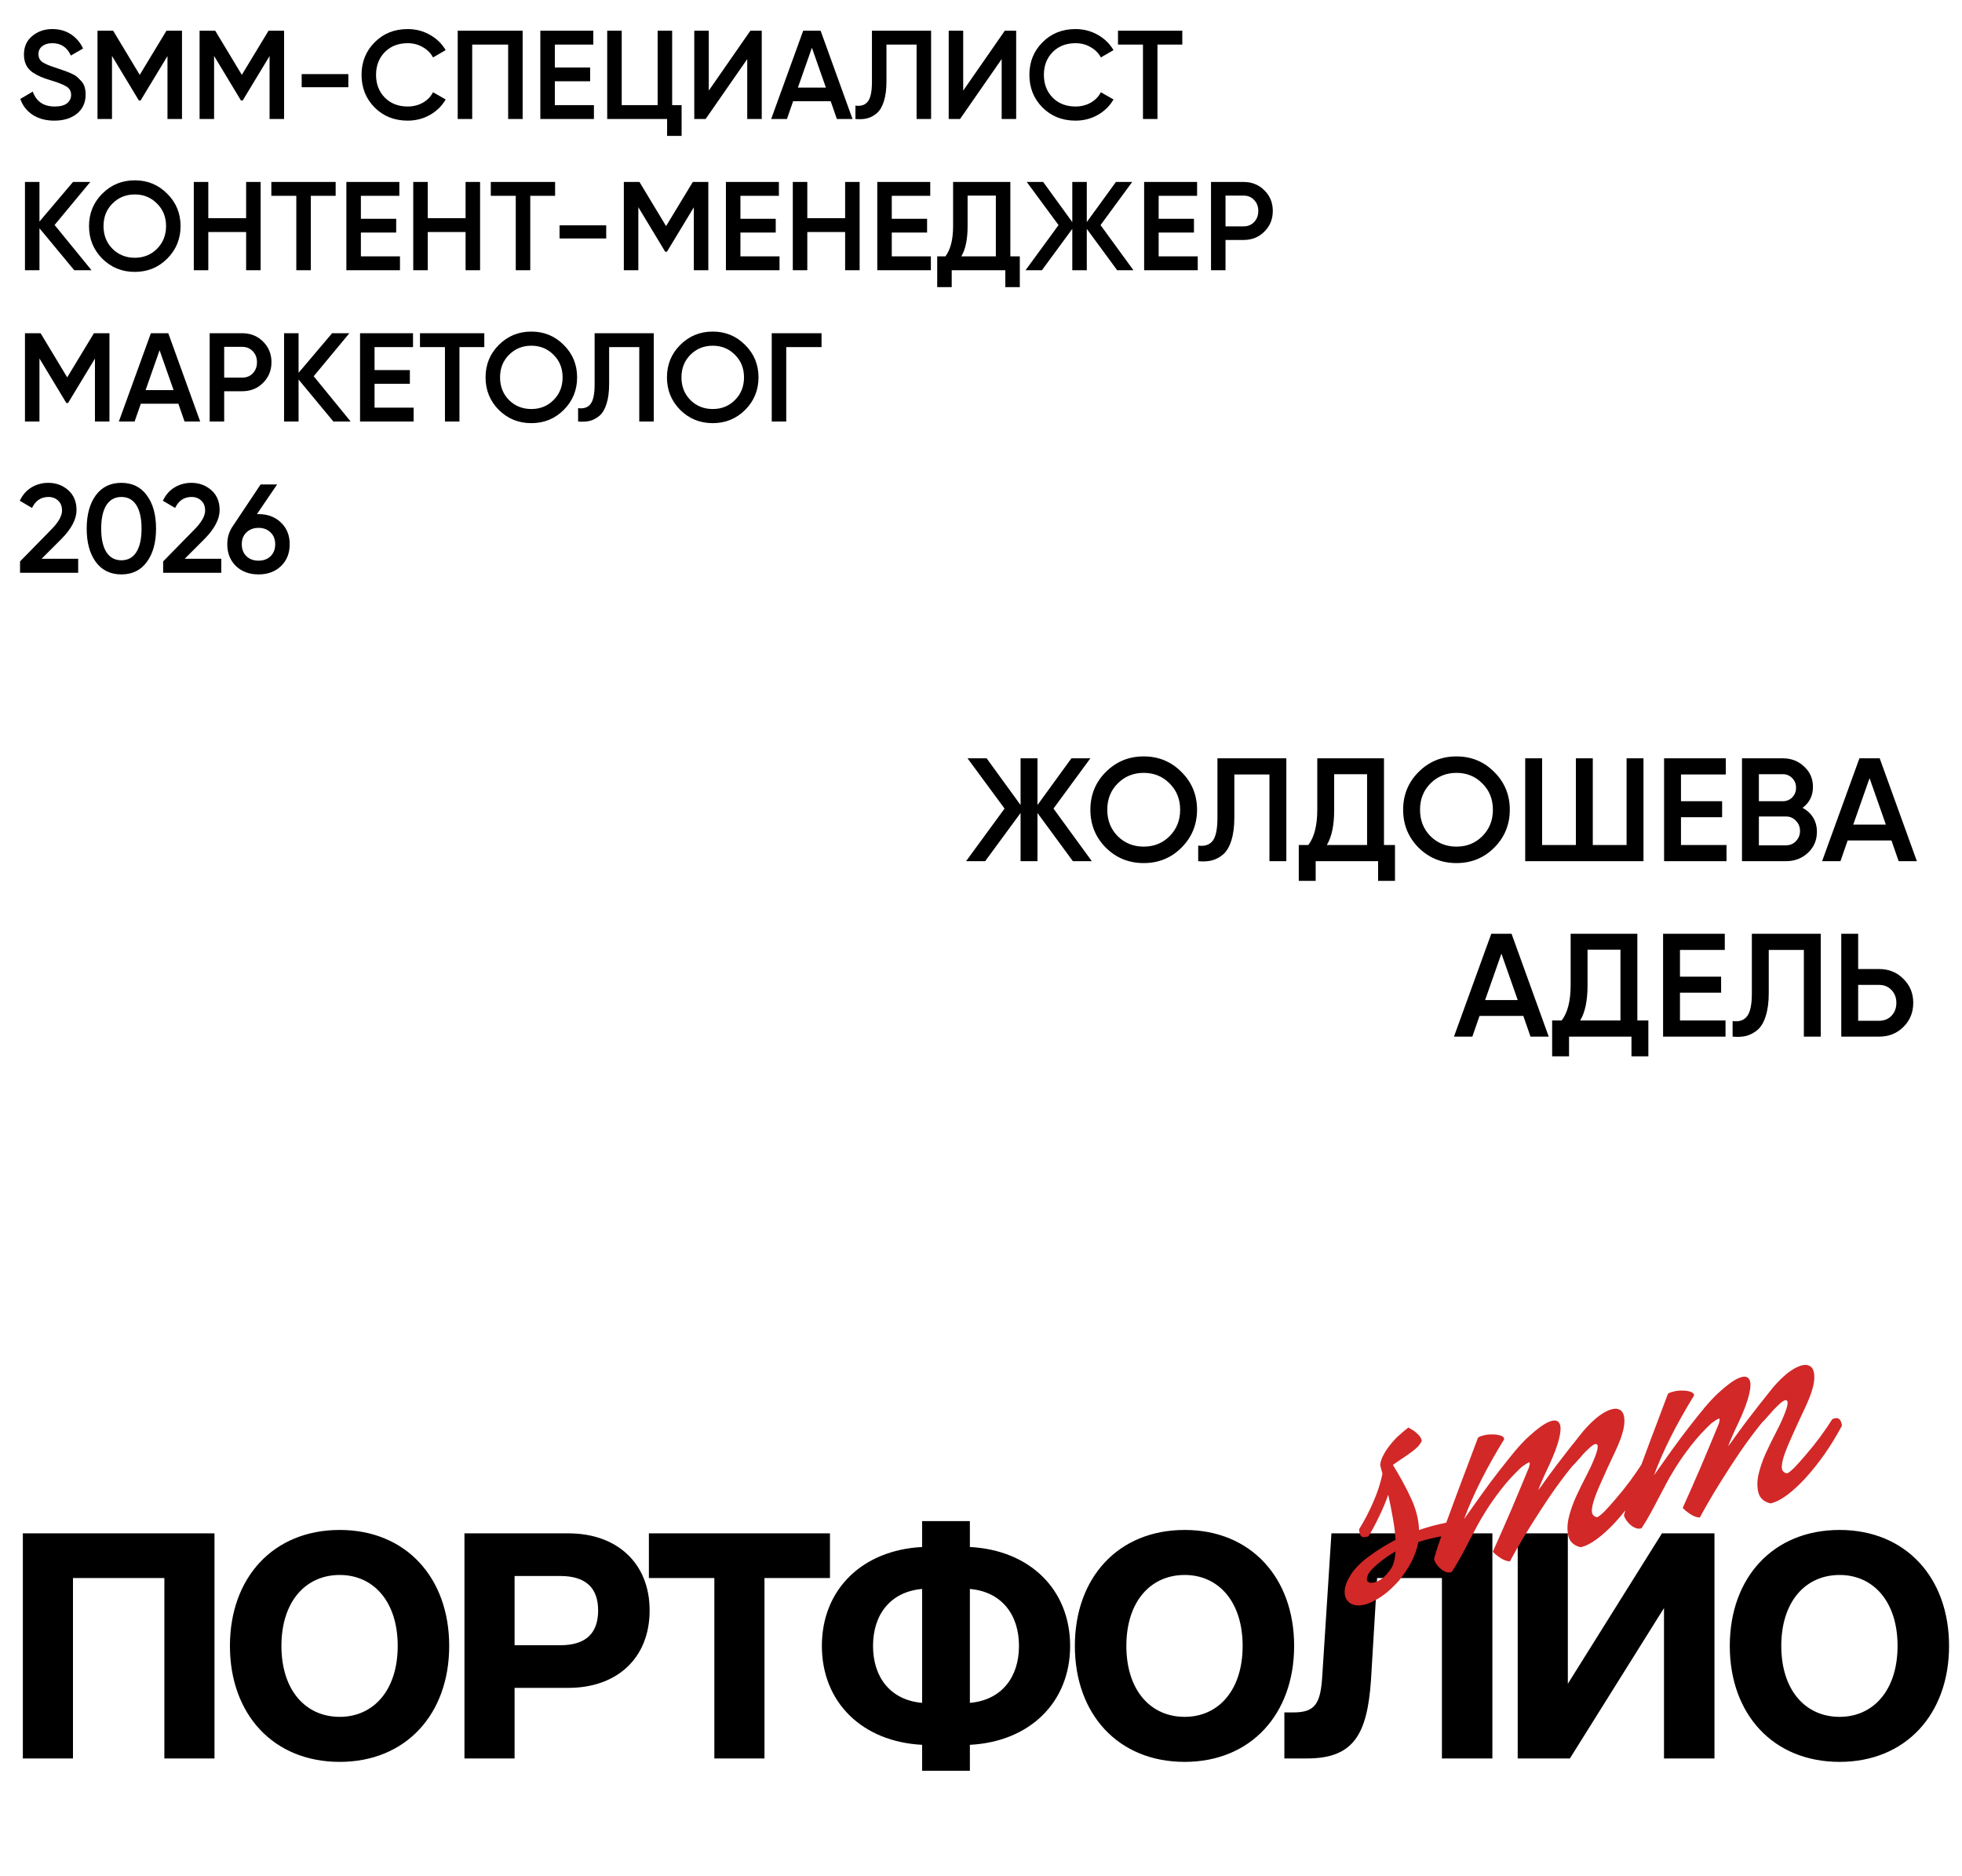
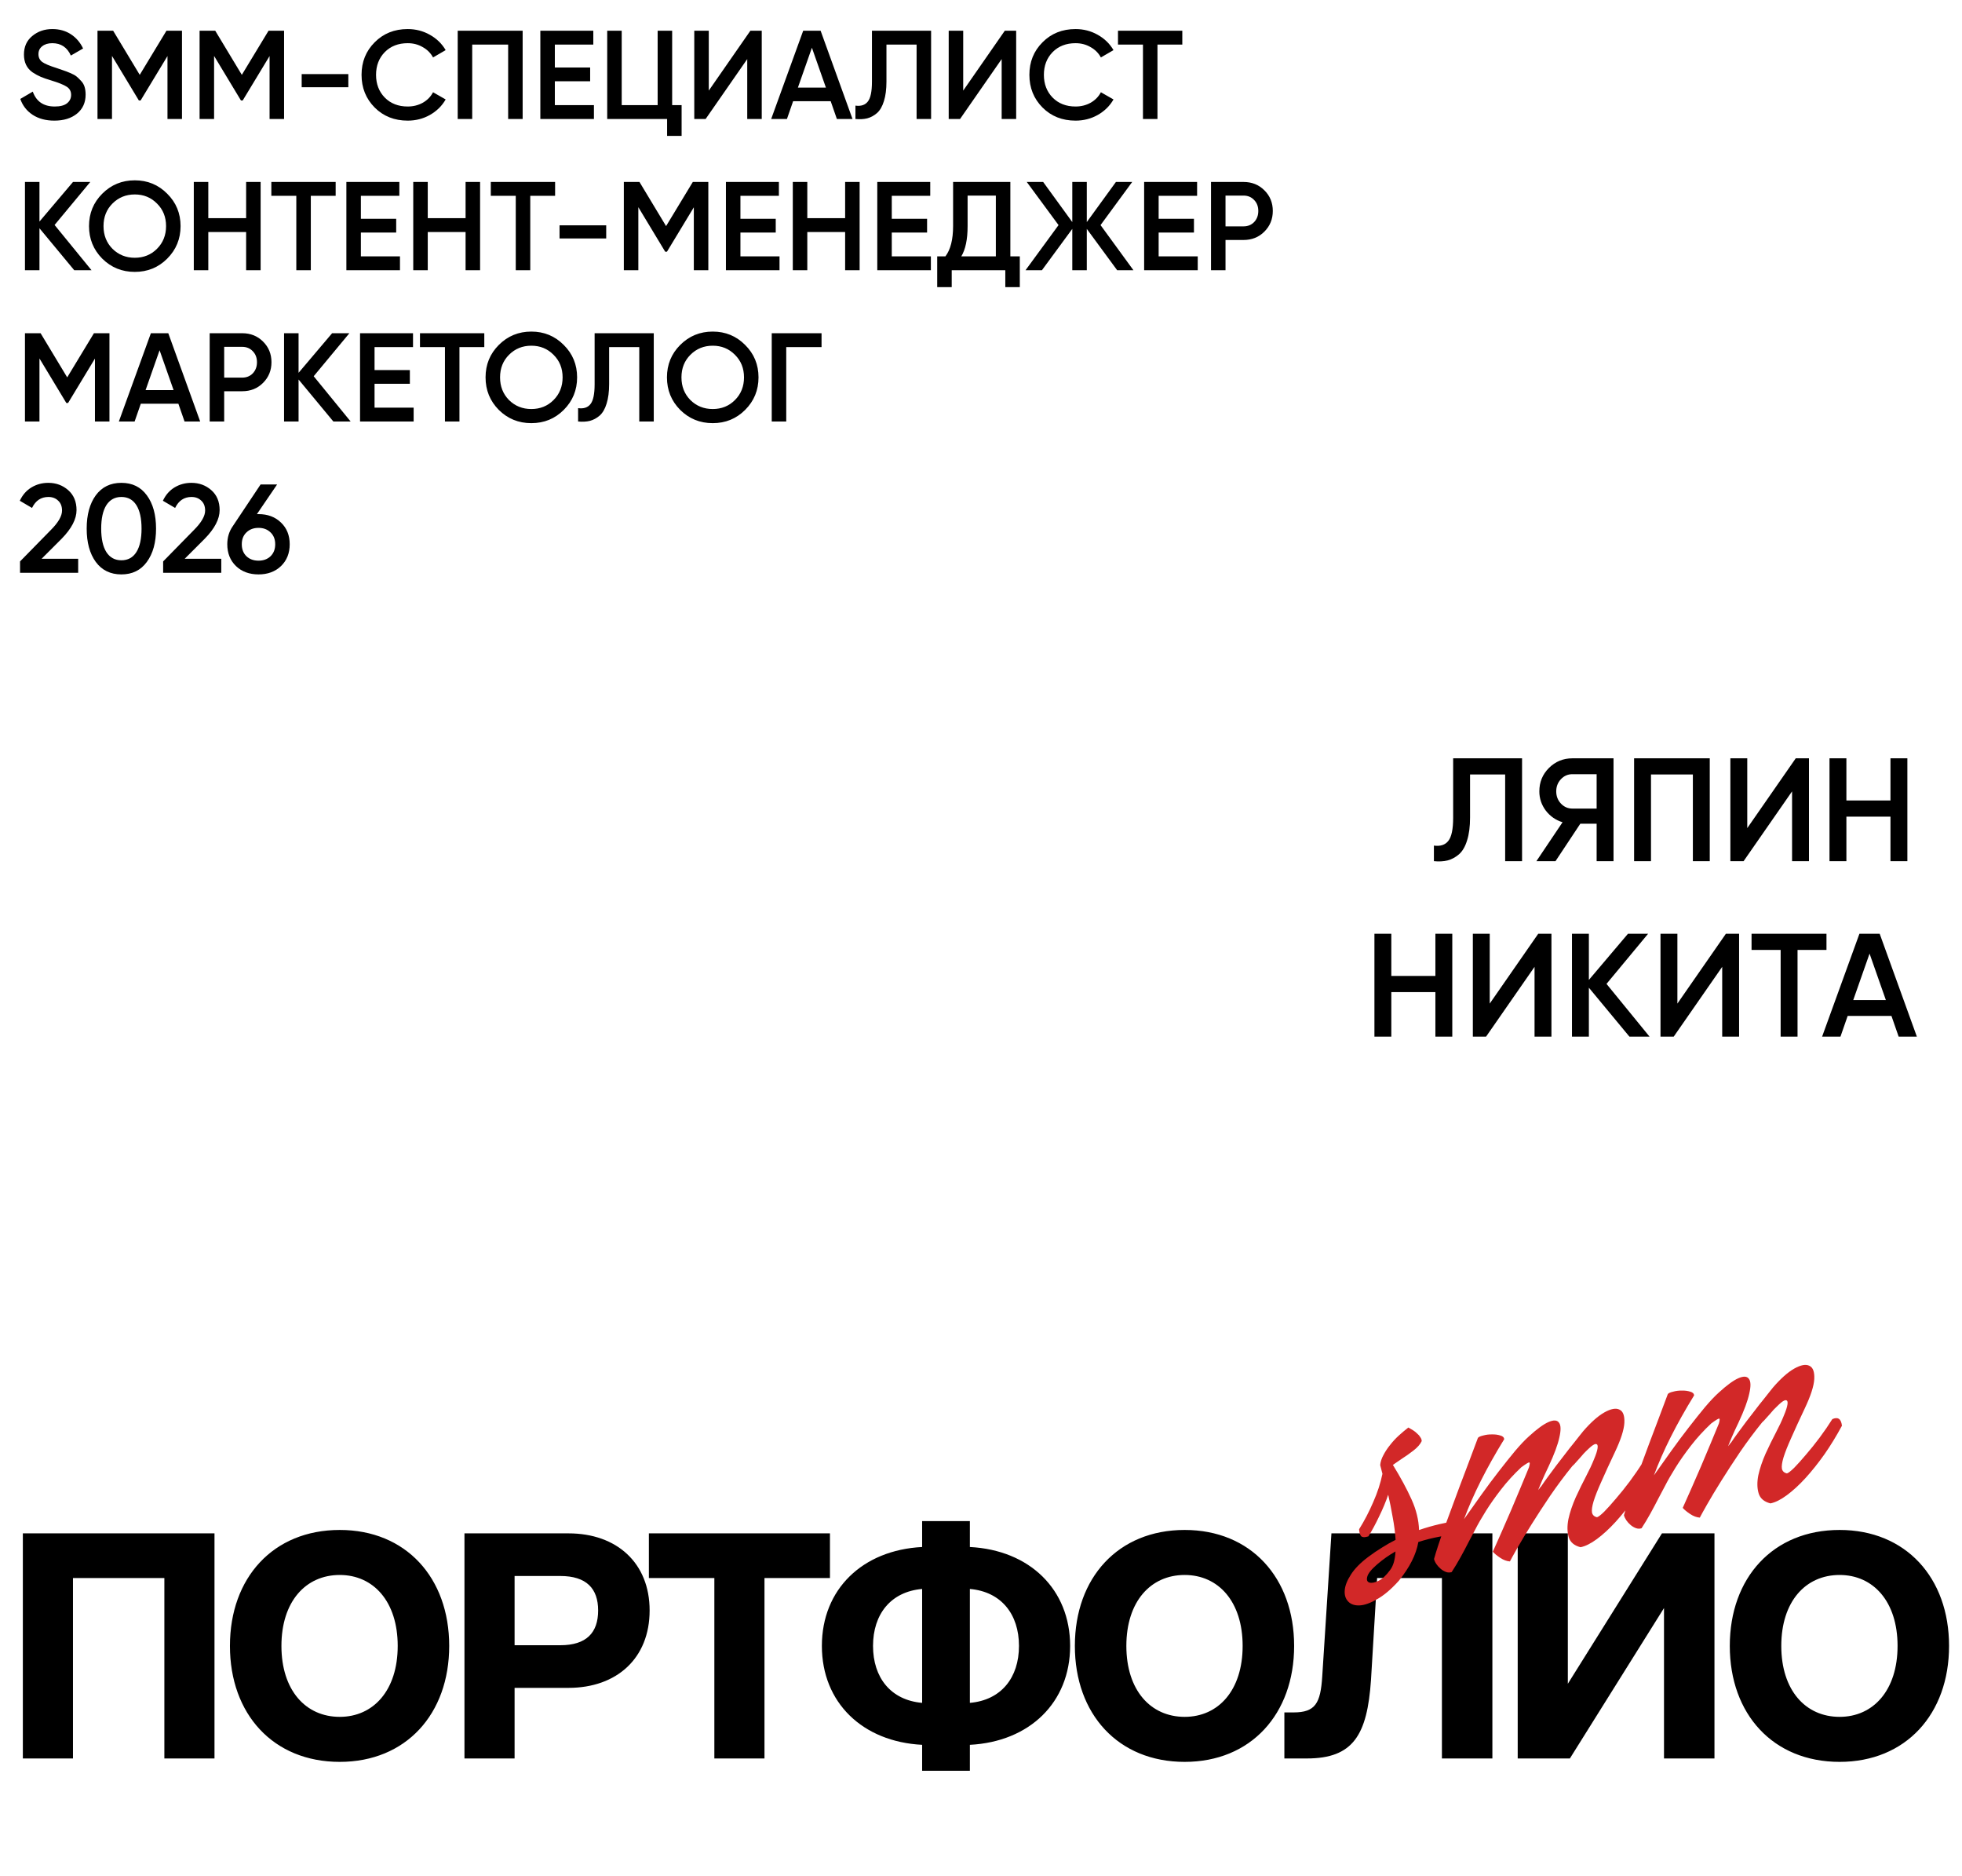
<svg xmlns="http://www.w3.org/2000/svg" width="973" height="930" viewBox="0 0 973 930" fill="none">
  <path d="M11.331 871.909V760.296H106.371V871.909H81.512V782.449H36.19V871.909H11.331ZM168.484 873.6C135.507 873.6 114.03 849.925 114.03 816.102C114.03 782.28 135.507 758.605 168.484 758.605C201.292 758.605 222.769 782.28 222.769 816.102C222.769 849.925 201.292 873.6 168.484 873.6ZM139.566 816.102C139.566 838.087 151.573 851.278 168.484 851.278C185.226 851.278 197.233 838.087 197.233 816.102C197.233 794.118 185.226 780.927 168.484 780.927C151.573 780.927 139.566 794.118 139.566 816.102ZM230.336 760.296H281.915C305.929 760.296 322.164 775.008 322.164 798.515C322.164 822.19 305.929 836.903 281.915 836.903H255.196V871.909H230.336V760.296ZM255.196 815.764H277.857C290.878 815.764 296.628 809.507 296.628 798.515C296.628 787.692 290.878 781.435 277.857 781.435H255.196V815.764ZM379.123 871.909H354.263V782.449H321.794V760.296H411.592V782.449H379.123V871.909ZM480.981 877.997H457.305V865.145C427.711 863.623 407.586 844.175 407.586 816.102C407.586 788.03 427.711 768.582 457.305 767.06V754.208H480.981V767.06C510.575 768.582 530.7 788.03 530.7 816.102C530.7 844.175 510.575 863.623 480.981 865.145V877.997ZM432.953 816.102C432.953 831.83 441.747 842.991 457.305 844.344V787.861C441.747 789.214 432.953 800.375 432.953 816.102ZM480.981 844.344C496.539 842.991 505.333 831.83 505.333 816.102C505.333 800.375 496.539 789.214 480.981 787.861V844.344ZM587.504 873.6C554.527 873.6 533.05 849.925 533.05 816.102C533.05 782.28 554.527 758.605 587.504 758.605C620.311 758.605 641.789 782.28 641.789 816.102C641.789 849.925 620.311 873.6 587.504 873.6ZM558.586 816.102C558.586 838.087 570.593 851.278 587.504 851.278C604.246 851.278 616.253 838.087 616.253 816.102C616.253 794.118 604.246 780.927 587.504 780.927C570.593 780.927 558.586 794.118 558.586 816.102ZM648.11 871.909H636.949V849.079H641.515C652.338 849.079 654.875 844.513 655.721 831.322L660.287 760.296H740.107V871.909H715.079V782.449H682.947L679.903 833.014C678.043 860.241 671.11 871.909 648.11 871.909ZM752.666 871.909V760.296H777.526V834.874L824.2 760.296H850.244V871.909H825.215V797.331L778.54 871.909H752.666ZM912.297 873.6C879.32 873.6 857.843 849.925 857.843 816.102C857.843 782.28 879.32 758.605 912.297 758.605C945.105 758.605 966.582 782.28 966.582 816.102C966.582 849.925 945.105 873.6 912.297 873.6ZM883.379 816.102C883.379 838.087 895.386 851.278 912.297 851.278C929.039 851.278 941.046 838.087 941.046 816.102C941.046 794.118 929.039 780.927 912.297 780.927C895.386 780.927 883.379 794.118 883.379 816.102Z" fill="black" />
  <path d="M693.689 783.825C689.846 788.082 686.223 791.139 682.821 792.997C679.509 794.91 676.639 795.917 674.211 796.018C671.783 796.118 669.912 795.477 668.597 794.096C667.283 792.714 666.709 790.893 666.877 788.632C667.028 786.3 668.035 783.693 669.898 780.811C671.745 777.858 674.66 774.887 678.643 771.9C680.864 770.238 683.082 768.73 685.298 767.377C687.569 765.933 689.838 764.644 692.104 763.508C691.88 759.883 691.405 756.163 690.678 752.347C690.006 748.442 689.26 744.708 688.437 741.144C687.251 744.635 685.746 748.238 683.922 751.952C682.171 755.65 680.4 758.932 678.61 761.796C676.68 762.394 675.432 762.299 674.867 761.51C674.358 760.632 674.07 759.549 674.003 758.263C676.632 754.056 678.968 749.572 681.01 744.811C683.125 740.033 684.65 735.353 685.584 730.772L684.468 726.433C684.625 724.788 685.162 723.132 686.08 721.465C686.981 719.725 688.088 718.052 689.403 716.447C690.701 714.769 692.142 713.211 693.725 711.773C695.308 710.335 696.881 709.015 698.441 707.812C699.141 708.187 699.893 708.626 700.699 709.13C701.504 709.633 702.209 710.198 702.814 710.825C703.474 711.362 703.997 711.969 704.383 712.646C704.825 713.233 705.048 713.871 705.054 714.559C704.338 716.103 703.006 717.636 701.059 719.158C699.112 720.679 697.104 722.1 695.034 723.421C694.245 723.986 693.484 724.506 692.751 724.981C692.091 725.44 691.431 725.899 690.771 726.358C694.569 732.529 697.643 738.216 699.993 743.419C702.326 748.549 703.573 753.623 703.735 758.641C707.142 757.472 710.555 756.493 713.973 755.705C717.391 754.916 720.799 754.245 724.194 753.691C724.698 753.881 725.053 754.259 725.26 754.824C725.523 755.299 725.657 755.881 725.663 756.569C725.741 757.241 725.674 757.946 725.461 758.684C725.305 759.333 725.005 759.862 724.563 760.27C720.916 760.729 717.33 761.288 713.805 761.948C710.28 762.608 706.806 763.486 703.382 764.583C702.347 770.72 699.116 777.134 693.689 783.825ZM683.057 775.592C680.114 778.11 678.447 780.18 678.055 781.802C677.647 783.352 677.982 784.308 679.062 784.672C680.142 785.036 681.65 784.764 683.585 783.858C685.577 782.862 687.502 781.078 689.359 778.504C690.954 776.451 691.852 773.371 692.053 769.265C688.87 771.072 685.871 773.181 683.057 775.592ZM783.821 767.165C780.649 766.365 778.688 764.672 777.938 762.088C777.189 759.503 777.153 756.524 777.83 753.15C778.579 749.76 779.785 746.188 781.447 742.434C783.181 738.664 784.874 735.209 786.524 732.07C788.175 728.932 789.484 726.14 790.452 723.696C791.493 721.234 792.097 719.371 792.265 718.107C792.489 716.753 792.212 716.051 791.434 716C790.729 715.933 789.529 716.708 787.834 718.325C786.95 719.141 786.139 719.941 785.4 720.725C784.734 721.491 784.069 722.258 783.403 723.024C782.793 723.701 782.183 724.378 781.573 725.055C781.036 725.715 780.418 726.355 779.719 726.976C775.903 731.687 772.247 736.59 768.75 741.687C765.326 746.767 762.215 751.544 759.418 756.02C756.676 760.406 754.352 764.274 752.444 767.625C750.592 770.887 749.375 773.083 748.793 774.213C747.238 774.112 745.646 773.522 744.018 772.442C742.39 771.362 741.16 770.344 740.326 769.387C741.686 766.316 743.149 763.029 744.715 759.527C746.265 755.952 747.843 752.333 749.449 748.668C751.038 744.931 752.571 741.284 754.048 737.725C755.581 734.078 756.982 730.69 758.252 727.563C758.717 725.924 758.759 725.11 758.378 725.121C758.054 725.043 756.745 725.843 754.451 727.521C750.674 731.073 747.312 734.76 744.364 738.581C741.471 742.313 738.962 745.879 736.836 749.28C734.71 752.682 732.961 755.728 731.591 758.419C730.203 761.037 729.162 763.001 728.469 764.31C727.098 767.001 725.71 769.619 724.306 772.164C722.902 774.71 721.436 777.155 719.908 779.499C718.98 779.79 718.057 779.773 717.139 779.448C716.132 779.068 715.245 778.545 714.479 777.879C713.623 777.157 712.904 776.366 712.322 775.504C711.741 774.642 711.357 773.812 711.173 773.012C712.258 769.084 713.926 764.027 716.175 757.839C718.424 751.652 720.9 744.952 723.602 737.741C725.18 733.624 726.749 729.47 728.31 725.28C729.872 721.089 731.413 716.98 732.935 712.952C733.287 712.488 734.154 712.096 735.536 711.777C736.901 711.386 738.353 711.204 739.892 711.232C741.413 711.187 742.795 711.366 744.037 711.769C745.262 712.099 745.903 712.718 745.959 713.624C741.612 720.678 737.757 727.543 734.394 734.217C731.088 740.802 728.301 747.151 726.035 753.266C728.805 749.333 731.667 745.302 734.621 741.174C737.575 737.045 740.47 733.16 743.307 729.518C746.199 725.786 748.904 722.405 751.422 719.372C754.012 716.324 756.292 713.921 758.261 712.164C762.183 708.578 765.395 706.229 767.895 705.115C770.469 703.985 772.214 704.08 773.132 705.401C774.105 706.632 774.17 709.068 773.325 712.71C772.552 716.335 770.782 721.11 768.012 727.035C766.563 730.05 765.441 732.492 764.647 734.361C763.852 736.229 763.237 737.712 762.8 738.808C763.041 738.523 763.282 738.238 763.522 737.952C763.746 737.594 764.014 737.264 764.328 736.962C765.24 735.603 766.336 734.047 767.618 732.296C768.955 730.456 770.356 728.562 771.822 726.615C773.288 724.668 774.762 722.758 776.245 720.884C777.711 718.937 779.073 717.205 780.332 715.689C781.574 714.101 782.612 712.789 783.445 711.754C784.335 710.629 784.9 709.924 785.14 709.639C788.95 705.236 792.447 702.131 795.63 700.325C798.887 698.501 801.385 698.039 803.124 698.94C804.92 699.751 805.731 701.939 805.558 705.503C805.367 708.994 803.804 713.836 800.866 720.029C798.136 725.791 795.892 730.675 794.136 734.681C792.362 738.613 791.081 741.858 790.292 744.415C789.559 746.882 789.299 748.742 789.511 749.995C789.796 751.232 790.624 751.998 791.995 752.295C792.65 752.144 793.852 751.215 795.604 749.509C797.338 747.73 799.288 745.557 801.453 742.989C803.691 740.404 805.951 737.585 808.234 734.53C810.572 731.386 812.665 728.337 814.511 725.383C817.286 724.13 818.878 725.218 819.286 728.648C816.606 733.632 813.714 738.36 810.608 742.83C807.487 747.227 804.337 751.171 801.159 754.662C798.037 758.063 794.971 760.877 791.961 763.104C788.951 765.33 786.238 766.684 783.821 767.165ZM878 745.435C874.828 744.634 872.867 742.942 872.118 740.357C871.368 737.773 871.332 734.794 872.009 731.42C872.759 728.03 873.964 724.458 875.626 720.704C877.36 716.933 879.053 713.479 880.703 710.34C882.354 707.202 883.663 704.41 884.631 701.965C885.672 699.504 886.276 697.641 886.444 696.376C886.668 695.022 886.391 694.32 885.613 694.27C884.908 694.203 883.708 694.978 882.013 696.594C881.129 697.411 880.318 698.211 879.579 698.994C878.914 699.761 878.248 700.527 877.582 701.294C876.972 701.971 876.362 702.647 875.752 703.324C875.215 703.985 874.597 704.625 873.898 705.246C870.082 709.957 866.426 714.86 862.929 719.957C859.505 725.036 856.394 729.814 853.597 734.289C850.856 738.675 848.531 742.544 846.623 745.895C844.771 749.157 843.554 751.352 842.972 752.483C841.417 752.382 839.826 751.792 838.198 750.712C836.57 749.632 835.339 748.614 834.505 747.657C835.865 744.586 837.328 741.299 838.894 737.797C840.444 734.222 842.022 730.602 843.628 726.938C845.217 723.201 846.75 719.553 848.227 715.995C849.76 712.348 851.161 708.96 852.432 705.833C852.896 704.194 852.938 703.38 852.558 703.391C852.233 703.312 850.924 704.112 848.63 705.791C844.854 709.343 841.491 713.03 838.543 716.851C835.65 720.582 833.141 724.149 831.015 727.55C828.889 730.951 827.14 733.998 825.77 736.689C824.382 739.307 823.342 741.27 822.648 742.58C821.277 745.27 819.889 747.889 818.485 750.434C817.081 752.98 815.615 755.424 814.088 757.768C813.159 758.059 812.236 758.042 811.318 757.718C810.311 757.338 809.425 756.814 808.658 756.149C807.802 755.427 807.083 754.635 806.502 753.774C805.92 752.912 805.537 752.081 805.352 751.281C806.437 747.354 808.105 742.297 810.354 736.109C812.603 729.922 815.079 723.222 817.781 716.011C819.359 711.893 820.929 707.739 822.49 703.549C824.051 699.359 825.592 695.25 827.114 691.222C827.466 690.757 828.334 690.366 829.715 690.047C831.081 689.655 832.532 689.474 834.071 689.502C835.593 689.457 836.974 689.636 838.216 690.039C839.442 690.369 840.082 690.987 840.138 691.894C835.791 698.948 831.936 705.813 828.573 712.487C825.267 719.071 822.481 725.421 820.215 731.536C822.984 727.603 825.846 723.572 828.8 719.444C831.754 715.315 834.649 711.43 837.486 707.788C840.378 704.056 843.083 700.674 845.601 697.642C848.191 694.593 850.471 692.19 852.44 690.434C856.362 686.848 859.574 684.498 862.075 683.385C864.648 682.255 866.394 682.35 867.311 683.671C868.284 684.901 868.349 687.338 867.504 690.98C866.732 694.605 864.961 699.38 862.191 705.304C860.742 708.32 859.62 710.762 858.826 712.63C858.031 714.499 857.416 715.981 856.98 717.078C857.22 716.793 857.461 716.507 857.701 716.222C857.925 715.864 858.194 715.534 858.507 715.232C859.419 713.872 860.515 712.317 861.797 710.566C863.134 708.726 864.535 706.832 866.001 704.885C867.467 702.938 868.941 701.028 870.424 699.154C871.89 697.207 873.252 695.475 874.511 693.959C875.753 692.37 876.791 691.058 877.624 690.023C878.514 688.899 879.079 688.194 879.32 687.909C883.13 683.506 886.626 680.401 889.81 678.594C893.066 676.771 895.564 676.309 897.304 677.21C899.099 678.021 899.911 680.209 899.737 683.772C899.547 687.263 897.983 692.105 895.045 698.298C892.315 704.061 890.072 708.945 888.315 712.95C886.541 716.883 885.26 720.128 884.471 722.685C883.738 725.152 883.478 727.012 883.69 728.265C883.976 729.502 884.804 730.268 886.174 730.565C886.829 730.414 888.032 729.485 889.783 727.779C891.517 726 893.467 723.826 895.632 721.258C897.87 718.674 900.13 715.854 902.413 712.8C904.752 709.656 906.844 706.607 908.69 703.653C911.465 702.4 913.057 703.488 913.465 706.917C910.785 711.902 907.893 716.629 904.788 721.099C901.666 725.496 898.516 729.441 895.338 732.931C892.216 736.333 889.15 739.147 886.14 741.373C883.13 743.6 880.417 744.954 878 745.435Z" fill="#D22828" />
  <path d="M26.949 59.813C22.738 59.813 19.153 58.854 16.192 56.936C13.274 55.018 11.231 52.392 10.064 49.056L16.255 45.429C18.006 50.349 21.633 52.809 27.137 52.809C29.847 52.809 31.869 52.288 33.203 51.245C34.579 50.161 35.267 48.765 35.267 47.055C35.267 45.262 34.537 43.907 33.078 42.99C31.619 42.031 29.034 40.989 25.323 39.863C23.238 39.238 21.55 38.654 20.258 38.112C18.965 37.57 17.589 36.82 16.13 35.861C14.712 34.86 13.649 33.63 12.941 32.171C12.232 30.712 11.877 29.003 11.877 27.043C11.877 23.166 13.253 20.101 16.005 17.85C18.757 15.557 22.071 14.41 25.948 14.41C29.451 14.41 32.515 15.265 35.142 16.974C37.768 18.684 39.79 21.039 41.208 24.041L35.142 27.543C33.307 23.457 30.243 21.415 25.948 21.415C23.864 21.415 22.196 21.915 20.945 22.915C19.695 23.874 19.069 25.188 19.069 26.855C19.069 28.481 19.695 29.774 20.945 30.733C22.238 31.65 24.552 32.63 27.887 33.672C29.555 34.214 30.764 34.631 31.514 34.923C32.307 35.173 33.391 35.59 34.766 36.173C36.184 36.757 37.247 37.341 37.956 37.925C38.665 38.508 39.415 39.238 40.207 40.113C41.041 40.989 41.625 41.99 41.958 43.115C42.292 44.241 42.459 45.513 42.459 46.93C42.459 50.891 41.02 54.039 38.144 56.373C35.308 58.666 31.577 59.813 26.949 59.813ZM90.25 15.223V59H83.058V27.793L69.737 49.807H68.862L55.541 27.731V59H48.349V15.223H56.104L69.3 37.112L82.558 15.223H90.25ZM140.879 15.223V59H133.687V27.793L120.367 49.807H119.491L106.17 27.731V59H98.979V15.223H106.733L119.929 37.112L133.187 15.223H140.879ZM149.608 43.24V36.736H172.747V43.24H149.608ZM202.188 59.813C195.6 59.813 190.139 57.645 185.803 53.309C181.467 48.931 179.299 43.532 179.299 37.112C179.299 30.691 181.467 25.313 185.803 20.977C190.139 16.599 195.6 14.41 202.188 14.41C206.149 14.41 209.797 15.348 213.132 17.224C216.509 19.101 219.136 21.644 221.012 24.854L214.758 28.481C213.591 26.313 211.881 24.604 209.63 23.353C207.42 22.061 204.939 21.415 202.188 21.415C197.518 21.415 193.724 22.895 190.806 25.855C187.929 28.815 186.491 32.567 186.491 37.112C186.491 41.656 187.929 45.408 190.806 48.368C193.724 51.329 197.518 52.809 202.188 52.809C204.939 52.809 207.441 52.183 209.692 50.933C211.944 49.64 213.632 47.91 214.758 45.742L221.012 49.307C219.177 52.517 216.572 55.081 213.195 56.999C209.859 58.875 206.19 59.813 202.188 59.813ZM259.194 15.223V59H252.002V22.102H234.179V59H226.987V15.223H259.194ZM275.158 52.121H294.545V59H267.966V15.223H294.232V22.102H275.158V33.484H292.669V40.301H275.158V52.121ZM333.336 52.121H338.026V67.38H330.834V59H301.129V15.223H308.321V52.121H326.144V15.223H333.336V52.121ZM370.573 59V29.294L349.936 59H344.307V15.223H351.499V44.929L372.137 15.223H377.765V59H370.573ZM415.026 59L411.961 50.182H393.325L390.261 59H382.443L398.328 15.223H406.958L422.78 59H415.026ZM395.701 43.428H409.585L402.643 23.666L395.701 43.428ZM424.229 59V52.371C426.98 52.746 429.023 52.079 430.357 50.37C431.733 48.66 432.421 45.388 432.421 40.551V15.223H461.752V59H454.56V22.102H439.613V40.426C439.613 44.262 439.196 47.493 438.362 50.12C437.57 52.746 436.424 54.727 434.923 56.061C433.422 57.353 431.796 58.229 430.045 58.687C428.335 59.104 426.397 59.209 424.229 59ZM496.749 59V29.294L476.111 59H470.483V15.223H477.675V44.929L498.313 15.223H503.941V59H496.749ZM533.384 59.813C526.797 59.813 521.335 57.645 516.999 53.309C512.663 48.931 510.495 43.532 510.495 37.112C510.495 30.691 512.663 25.313 516.999 20.977C521.335 16.599 526.797 14.41 533.384 14.41C537.345 14.41 540.993 15.348 544.329 17.224C547.706 19.101 550.332 21.644 552.208 24.854L545.955 28.481C544.787 26.313 543.078 24.604 540.826 23.353C538.617 22.061 536.136 21.415 533.384 21.415C528.715 21.415 524.921 22.895 522.002 25.855C519.126 28.815 517.687 32.567 517.687 37.112C517.687 41.656 519.126 45.408 522.002 48.368C524.921 51.329 528.715 52.809 533.384 52.809C536.136 52.809 538.638 52.183 540.889 50.933C543.14 49.64 544.829 47.91 545.955 45.742L552.208 49.307C550.374 52.517 547.768 55.081 544.391 56.999C541.056 58.875 537.387 59.813 533.384 59.813ZM586.333 15.223V22.102H574.013V59H566.821V22.102H554.438V15.223H586.333ZM45.398 134H36.83L19.57 113.175V134H12.378V90.223H19.57V109.86L36.205 90.223H44.773L27.074 111.549L45.398 134ZM82.919 128.246C78.541 132.624 73.184 134.813 66.847 134.813C60.509 134.813 55.131 132.624 50.712 128.246C46.334 123.827 44.145 118.449 44.145 112.112C44.145 105.774 46.334 100.417 50.712 96.039C55.131 91.62 60.509 89.41 66.847 89.41C73.184 89.41 78.541 91.62 82.919 96.039C87.338 100.417 89.548 105.774 89.548 112.112C89.548 118.449 87.338 123.827 82.919 128.246ZM55.777 123.368C58.779 126.329 62.469 127.809 66.847 127.809C71.224 127.809 74.893 126.329 77.853 123.368C80.855 120.367 82.356 116.614 82.356 112.112C82.356 107.609 80.855 103.877 77.853 100.917C74.893 97.915 71.224 96.415 66.847 96.415C62.469 96.415 58.779 97.915 55.777 100.917C52.817 103.877 51.337 107.609 51.337 112.112C51.337 116.614 52.817 120.367 55.777 123.368ZM122.062 90.223H129.253V134H122.062V115.051H103.3V134H96.108V90.223H103.3V108.172H122.062V90.223ZM166.459 90.223V97.102H154.139V134H146.947V97.102H134.564V90.223H166.459ZM178.969 127.121H198.356V134H171.777V90.223H198.043V97.102H178.969V108.484H196.48V115.301H178.969V127.121ZM230.893 90.223H238.085V134H230.893V115.051H212.131V134H204.939V90.223H212.131V108.172H230.893V90.223ZM275.29 90.223V97.102H262.97V134H255.778V97.102H243.396V90.223H275.29ZM277.494 118.24V111.736H300.633V118.24H277.494ZM351.274 90.223V134H344.082V102.793L330.762 124.807H329.886L316.565 102.731V134H309.374V90.223H317.128L330.324 112.112L343.582 90.223H351.274ZM367.195 127.121H386.581V134H360.003V90.223H386.269V97.102H367.195V108.484H384.705V115.301H367.195V127.121ZM419.119 90.223H426.31V134H419.119V115.051H400.357V134H393.165V90.223H400.357V108.172H419.119V90.223ZM442.253 127.121H461.64V134H435.061V90.223H461.327V97.102H442.253V108.484H459.764V115.301H442.253V127.121ZM501.056 127.121H505.746V142.38H498.554V134H471.976V142.38H464.784V127.121H468.849C471.392 123.785 472.664 118.761 472.664 112.049V90.223H501.056V127.121ZM476.729 127.121H493.864V96.977H479.855V112.174C479.855 118.678 478.813 123.66 476.729 127.121ZM562.106 134H554.038L538.966 113.487V134H531.774V113.487L516.703 134H508.573L524.958 111.611L509.198 90.223H517.328L531.774 110.11V90.223H538.966V110.11L553.413 90.223H561.48L545.783 111.611L562.106 134ZM574.597 127.121H593.984V134H567.405V90.223H593.671V97.102H574.597V108.484H592.108V115.301H574.597V127.121ZM616.702 90.223C620.83 90.223 624.27 91.599 627.021 94.351C629.815 97.102 631.211 100.521 631.211 104.607C631.211 108.651 629.815 112.07 627.021 114.863C624.27 117.615 620.83 118.991 616.702 118.991H607.759V134H600.568V90.223H616.702ZM616.702 112.237C618.829 112.237 620.58 111.528 621.956 110.11C623.332 108.651 624.019 106.817 624.019 104.607C624.019 102.397 623.332 100.584 621.956 99.166C620.58 97.707 618.829 96.977 616.702 96.977H607.759V112.237H616.702ZM54.278 165.223V209H47.086V177.793L33.766 199.807H32.89L19.57 177.731V209H12.378V165.223H20.132L33.328 187.112L46.586 165.223H54.278ZM91.524 209L88.46 200.182H69.823L66.759 209H58.942L74.827 165.223H83.457L99.279 209H91.524ZM72.2 193.428H86.084L79.142 173.666L72.2 193.428ZM120.121 165.223C124.249 165.223 127.689 166.599 130.44 169.351C133.234 172.102 134.63 175.521 134.63 179.607C134.63 183.651 133.234 187.07 130.44 189.863C127.689 192.615 124.249 193.991 120.121 193.991H111.178V209H103.987V165.223H120.121ZM120.121 187.237C122.248 187.237 123.999 186.528 125.375 185.11C126.75 183.651 127.438 181.817 127.438 179.607C127.438 177.397 126.75 175.584 125.375 174.166C123.999 172.707 122.248 171.977 120.121 171.977H111.178V187.237H120.121ZM173.895 209H165.327L148.066 188.175V209H140.874V165.223H148.066V184.86L164.701 165.223H173.269L155.571 186.549L173.895 209ZM185.748 202.121H205.135V209H178.556V165.223H204.822V172.102H185.748V183.484H203.259V190.301H185.748V202.121ZM240.173 165.223V172.102H227.853V209H220.662V172.102H208.279V165.223H240.173ZM279.573 203.246C275.195 207.624 269.837 209.813 263.5 209.813C257.163 209.813 251.785 207.624 247.365 203.246C242.988 198.827 240.799 193.449 240.799 187.112C240.799 180.774 242.988 175.417 247.365 171.039C251.785 166.62 257.163 164.41 263.5 164.41C269.837 164.41 275.195 166.62 279.573 171.039C283.992 175.417 286.202 180.774 286.202 187.112C286.202 193.449 283.992 198.827 279.573 203.246ZM252.431 198.368C255.433 201.329 259.123 202.809 263.5 202.809C267.878 202.809 271.547 201.329 274.507 198.368C277.509 195.367 279.01 191.614 279.01 187.112C279.01 182.609 277.509 178.877 274.507 175.917C271.547 172.915 267.878 171.414 263.5 171.414C259.123 171.414 255.433 172.915 252.431 175.917C249.471 178.877 247.991 182.609 247.991 187.112C247.991 191.614 249.471 195.367 252.431 198.368ZM286.693 209V202.371C289.445 202.746 291.488 202.079 292.822 200.37C294.198 198.66 294.886 195.387 294.886 190.551V165.223H324.216V209H317.024V172.102H302.078V190.426C302.078 194.262 301.661 197.493 300.827 200.12C300.035 202.746 298.888 204.727 297.387 206.061C295.886 207.353 294.26 208.229 292.509 208.687C290.8 209.104 288.861 209.208 286.693 209ZM369.532 203.246C365.155 207.624 359.797 209.813 353.46 209.813C347.123 209.813 341.745 207.624 337.325 203.246C332.948 198.827 330.759 193.449 330.759 187.112C330.759 180.774 332.948 175.417 337.325 171.039C341.745 166.62 347.123 164.41 353.46 164.41C359.797 164.41 365.155 166.62 369.532 171.039C373.952 175.417 376.162 180.774 376.162 187.112C376.162 193.449 373.952 198.827 369.532 203.246ZM342.391 198.368C345.393 201.329 349.082 202.809 353.46 202.809C357.838 202.809 361.507 201.329 364.467 198.368C367.469 195.367 368.97 191.614 368.97 187.112C368.97 182.609 367.469 178.877 364.467 175.917C361.507 172.915 357.838 171.414 353.46 171.414C349.082 171.414 345.393 172.915 342.391 175.917C339.431 178.877 337.951 182.609 337.951 187.112C337.951 191.614 339.431 195.367 342.391 198.368ZM407.424 165.223V172.102H389.914V209H382.722V165.223H407.424ZM9.939 284V278.372L25.198 262.8C28.909 259.089 30.764 255.879 30.764 253.169C30.764 251.042 30.118 249.395 28.825 248.228C27.575 247.019 25.969 246.414 24.01 246.414C20.341 246.414 17.631 248.228 15.88 251.855L9.814 248.291C11.19 245.372 13.128 243.162 15.63 241.662C18.131 240.161 20.904 239.41 23.947 239.41C27.783 239.41 31.077 240.619 33.828 243.037C36.58 245.456 37.956 248.749 37.956 252.918C37.956 257.38 35.475 262.132 30.514 267.177L20.633 277.058H38.769V284H9.939ZM72.823 278.622C69.821 282.749 65.61 284.813 60.19 284.813C54.77 284.813 50.538 282.749 47.495 278.622C44.493 274.494 42.992 268.991 42.992 262.112C42.992 255.232 44.493 249.729 47.495 245.601C50.538 241.474 54.77 239.41 60.19 239.41C65.61 239.41 69.821 241.474 72.823 245.601C75.866 249.729 77.388 255.232 77.388 262.112C77.388 268.991 75.866 274.494 72.823 278.622ZM60.19 277.809C63.442 277.809 65.923 276.454 67.632 273.744C69.342 271.034 70.196 267.156 70.196 262.112C70.196 257.067 69.342 253.189 67.632 250.479C65.923 247.769 63.442 246.414 60.19 246.414C56.98 246.414 54.499 247.769 52.748 250.479C51.039 253.189 50.184 257.067 50.184 262.112C50.184 267.156 51.039 271.034 52.748 273.744C54.499 276.454 56.98 277.809 60.19 277.809ZM80.905 284V278.372L96.164 262.8C99.875 259.089 101.73 255.879 101.73 253.169C101.73 251.042 101.084 249.395 99.792 248.228C98.541 247.019 96.936 246.414 94.976 246.414C91.307 246.414 88.597 248.228 86.846 251.855L80.78 248.291C82.156 245.372 84.094 243.162 86.596 241.662C89.097 240.161 91.87 239.41 94.914 239.41C98.749 239.41 102.043 240.619 104.795 243.037C107.546 245.456 108.922 248.749 108.922 252.918C108.922 257.38 106.441 262.132 101.48 267.177L91.599 277.058H109.735V284H80.905ZM128.225 254.92C132.769 254.92 136.48 256.316 139.356 259.11C142.233 261.861 143.671 265.447 143.671 269.866C143.671 274.286 142.233 277.892 139.356 280.685C136.48 283.437 132.769 284.813 128.225 284.813C123.638 284.813 119.907 283.437 117.03 280.685C114.153 277.892 112.715 274.286 112.715 269.866C112.715 266.531 113.591 263.592 115.342 261.048L129.225 240.223H137.418L127.412 254.92H128.225ZM128.225 277.996C130.643 277.996 132.623 277.267 134.166 275.807C135.708 274.307 136.48 272.326 136.48 269.866C136.48 267.407 135.708 265.447 134.166 263.988C132.623 262.487 130.643 261.736 128.225 261.736C125.765 261.736 123.763 262.487 122.221 263.988C120.678 265.447 119.907 267.407 119.907 269.866C119.907 272.326 120.678 274.307 122.221 275.807C123.763 277.267 125.765 277.996 128.225 277.996Z" fill="black" />
-   <path d="M541.462 427H532.064L514.505 403.103V427H506.127V403.103L488.569 427H479.097L498.186 400.918L479.826 376.001H489.297L506.127 399.169V376.001H514.505V399.169L531.335 376.001H540.734L522.447 400.918L541.462 427ZM585.917 420.297C580.817 425.397 574.576 427.947 567.193 427.947C559.81 427.947 553.545 425.397 548.396 420.297C543.296 415.149 540.746 408.883 540.746 401.5C540.746 394.118 543.296 387.876 548.396 382.776C553.545 377.628 559.81 375.054 567.193 375.054C574.576 375.054 580.817 377.628 585.917 382.776C591.065 387.876 593.64 394.118 593.64 401.5C593.64 408.883 591.065 415.149 585.917 420.297ZM554.297 414.614C557.794 418.063 562.093 419.787 567.193 419.787C572.293 419.787 576.567 418.063 580.016 414.614C583.513 411.117 585.261 406.746 585.261 401.5C585.261 396.255 583.513 391.908 580.016 388.459C576.567 384.962 572.293 383.213 567.193 383.213C562.093 383.213 557.794 384.962 554.297 388.459C550.849 391.908 549.125 396.255 549.125 401.5C549.125 406.746 550.849 411.117 554.297 414.614ZM594.212 427V419.277C597.418 419.714 599.798 418.937 601.352 416.946C602.955 414.954 603.756 411.142 603.756 405.507V376.001H637.926V427H629.547V384.015H612.135V405.362C612.135 409.83 611.649 413.594 610.678 416.654C609.755 419.714 608.419 422.021 606.671 423.576C604.922 425.081 603.028 426.101 600.988 426.636C598.996 427.121 596.738 427.243 594.212 427ZM686.347 418.986H691.812V436.763H683.433V427H652.469V436.763H644.091V418.986H648.826C651.789 415.1 653.271 409.247 653.271 401.428V376.001H686.347V418.986ZM658.006 418.986H677.969V383.869H661.649V401.573C661.649 409.15 660.435 414.954 658.006 418.986ZM741.021 420.297C735.921 425.397 729.679 427.947 722.297 427.947C714.914 427.947 708.648 425.397 703.5 420.297C698.4 415.149 695.85 408.883 695.85 401.5C695.85 394.118 698.4 387.876 703.5 382.776C708.648 377.628 714.914 375.054 722.297 375.054C729.679 375.054 735.921 377.628 741.021 382.776C746.169 387.876 748.743 394.118 748.743 401.5C748.743 408.883 746.169 415.149 741.021 420.297ZM709.401 414.614C712.898 418.063 717.197 419.787 722.297 419.787C727.397 419.787 731.671 418.063 735.119 414.614C738.616 411.117 740.365 406.746 740.365 401.5C740.365 396.255 738.616 391.908 735.119 388.459C731.671 384.962 727.397 383.213 722.297 383.213C717.197 383.213 712.898 384.962 709.401 388.459C705.953 391.908 704.228 396.255 704.228 401.5C704.228 406.746 705.953 411.117 709.401 414.614ZM806.657 376.001H815.035V427H756.386V376.001H764.764V418.986H781.521V376.001H789.9V418.986H806.657V376.001ZM833.636 418.986H856.222V427H825.258V376.001H855.857V384.015H833.636V397.275H854.036V405.216H833.636V418.986ZM893.908 400.553C896.142 401.719 897.891 403.322 899.154 405.362C900.417 407.402 901.048 409.757 901.048 412.429C901.048 416.606 899.567 420.079 896.604 422.847C893.641 425.616 890.022 427 885.748 427H863.891V376.001H884.145C888.322 376.001 891.844 377.361 894.71 380.081C897.624 382.752 899.081 386.103 899.081 390.135C899.081 394.555 897.357 398.028 893.908 400.553ZM884.145 383.869H872.27V397.275H884.145C885.991 397.275 887.545 396.643 888.808 395.38C890.071 394.069 890.702 392.466 890.702 390.572C890.702 388.678 890.071 387.099 888.808 385.836C887.545 384.525 885.991 383.869 884.145 383.869ZM885.748 419.132C887.691 419.132 889.318 418.452 890.63 417.092C891.99 415.683 892.67 413.983 892.67 411.992C892.67 410 891.99 408.325 890.63 406.965C889.318 405.556 887.691 404.852 885.748 404.852H872.27V419.132H885.748ZM941.582 427L938.012 416.727H916.301L912.731 427H903.624L922.129 376.001H932.183L950.616 427H941.582ZM919.069 408.859H935.243L927.156 385.836L919.069 408.859ZM759.014 514L755.445 503.727H733.733L730.163 514H721.056L739.562 463.001H749.616L768.049 514H759.014ZM736.502 495.859H752.676L744.589 472.836L736.502 495.859ZM811.996 505.986H817.46V523.763H809.081V514H778.118V523.763H769.739V505.986H774.475C777.438 502.1 778.919 496.247 778.919 488.428V463.001H811.996V505.986ZM783.655 505.986H803.617V470.869H787.297V488.573C787.297 496.15 786.083 501.954 783.655 505.986ZM833.138 505.986H855.724V514H824.76V463.001H855.359V471.015H833.138V484.275H853.538V492.216H833.138V505.986ZM859.241 514V506.277C862.446 506.714 864.826 505.937 866.38 503.946C867.983 501.954 868.785 498.142 868.785 492.507V463.001H902.954V514H894.576V471.015H877.163V492.362C877.163 496.83 876.677 500.594 875.706 503.654C874.783 506.714 873.448 509.021 871.699 510.576C869.95 512.081 868.056 513.101 866.016 513.636C864.025 514.121 861.766 514.243 859.241 514ZM931.923 480.486C936.732 480.486 940.739 482.113 943.944 485.368C947.199 488.573 948.826 492.532 948.826 497.243C948.826 502.003 947.199 505.986 943.944 509.191C940.739 512.397 936.732 514 931.923 514H913.126V463.001H921.505V480.486H931.923ZM931.923 506.132C934.4 506.132 936.44 505.306 938.043 503.654C939.646 501.954 940.447 499.817 940.447 497.243C940.447 494.669 939.646 492.556 938.043 490.905C936.44 489.205 934.4 488.355 931.923 488.355H921.505V506.132H931.923Z" fill="black" />
+   <path d="M711.109 427V419.277C714.315 419.714 716.695 418.937 718.249 416.946C719.852 414.954 720.653 411.142 720.653 405.507V376.001H754.823V427H746.445V384.015H729.032V405.362C729.032 409.83 728.546 413.594 727.575 416.654C726.652 419.714 725.316 422.021 723.568 423.576C721.819 425.081 719.925 426.101 717.885 426.636C715.894 427.121 713.635 427.243 711.109 427ZM800.184 376.001V427H791.806V408.422H783.719L771.406 427H761.935L774.903 407.693C771.552 406.673 768.783 404.755 766.598 401.938C764.461 399.072 763.392 395.89 763.392 392.393C763.392 387.828 764.971 383.966 768.128 380.809C771.333 377.604 775.219 376.001 779.785 376.001H800.184ZM779.785 400.918H791.806V383.869H779.785C777.55 383.869 775.656 384.695 774.102 386.346C772.548 387.998 771.771 390.013 771.771 392.393C771.771 394.773 772.548 396.789 774.102 398.44C775.656 400.092 777.55 400.918 779.785 400.918ZM847.909 376.001V427H839.53V384.015H818.766V427H810.388V376.001H847.909ZM888.728 427V392.393L864.685 427H858.128V376.001H866.507V410.607L890.549 376.001H897.106V427H888.728ZM937.527 376.001H945.906V427H937.527V404.925H915.67V427H907.292V376.001H915.67V396.91H937.527V376.001ZM711.844 463.001H720.223V514H711.844V491.925H689.987V514H681.609V463.001H689.987V483.91H711.844V463.001ZM761.016 514V479.393L736.974 514H730.417V463.001H738.795V497.607L762.838 463.001H769.395V514H761.016ZM818.048 514H808.067L787.959 489.739V514H779.58V463.001H787.959V485.878L807.339 463.001H817.32L796.702 487.845L818.048 514ZM854.079 514V479.393L830.036 514H823.479V463.001H831.857V497.607L855.9 463.001H862.457V514H854.079ZM905.792 463.001V471.015H891.44V514H883.061V471.015H868.636V463.001H905.792ZM941.582 514L938.012 503.727H916.301L912.731 514H903.624L922.129 463.001H932.183L950.616 514H941.582ZM919.069 495.859H935.243L927.156 472.836L919.069 495.859Z" fill="black" />
</svg>
